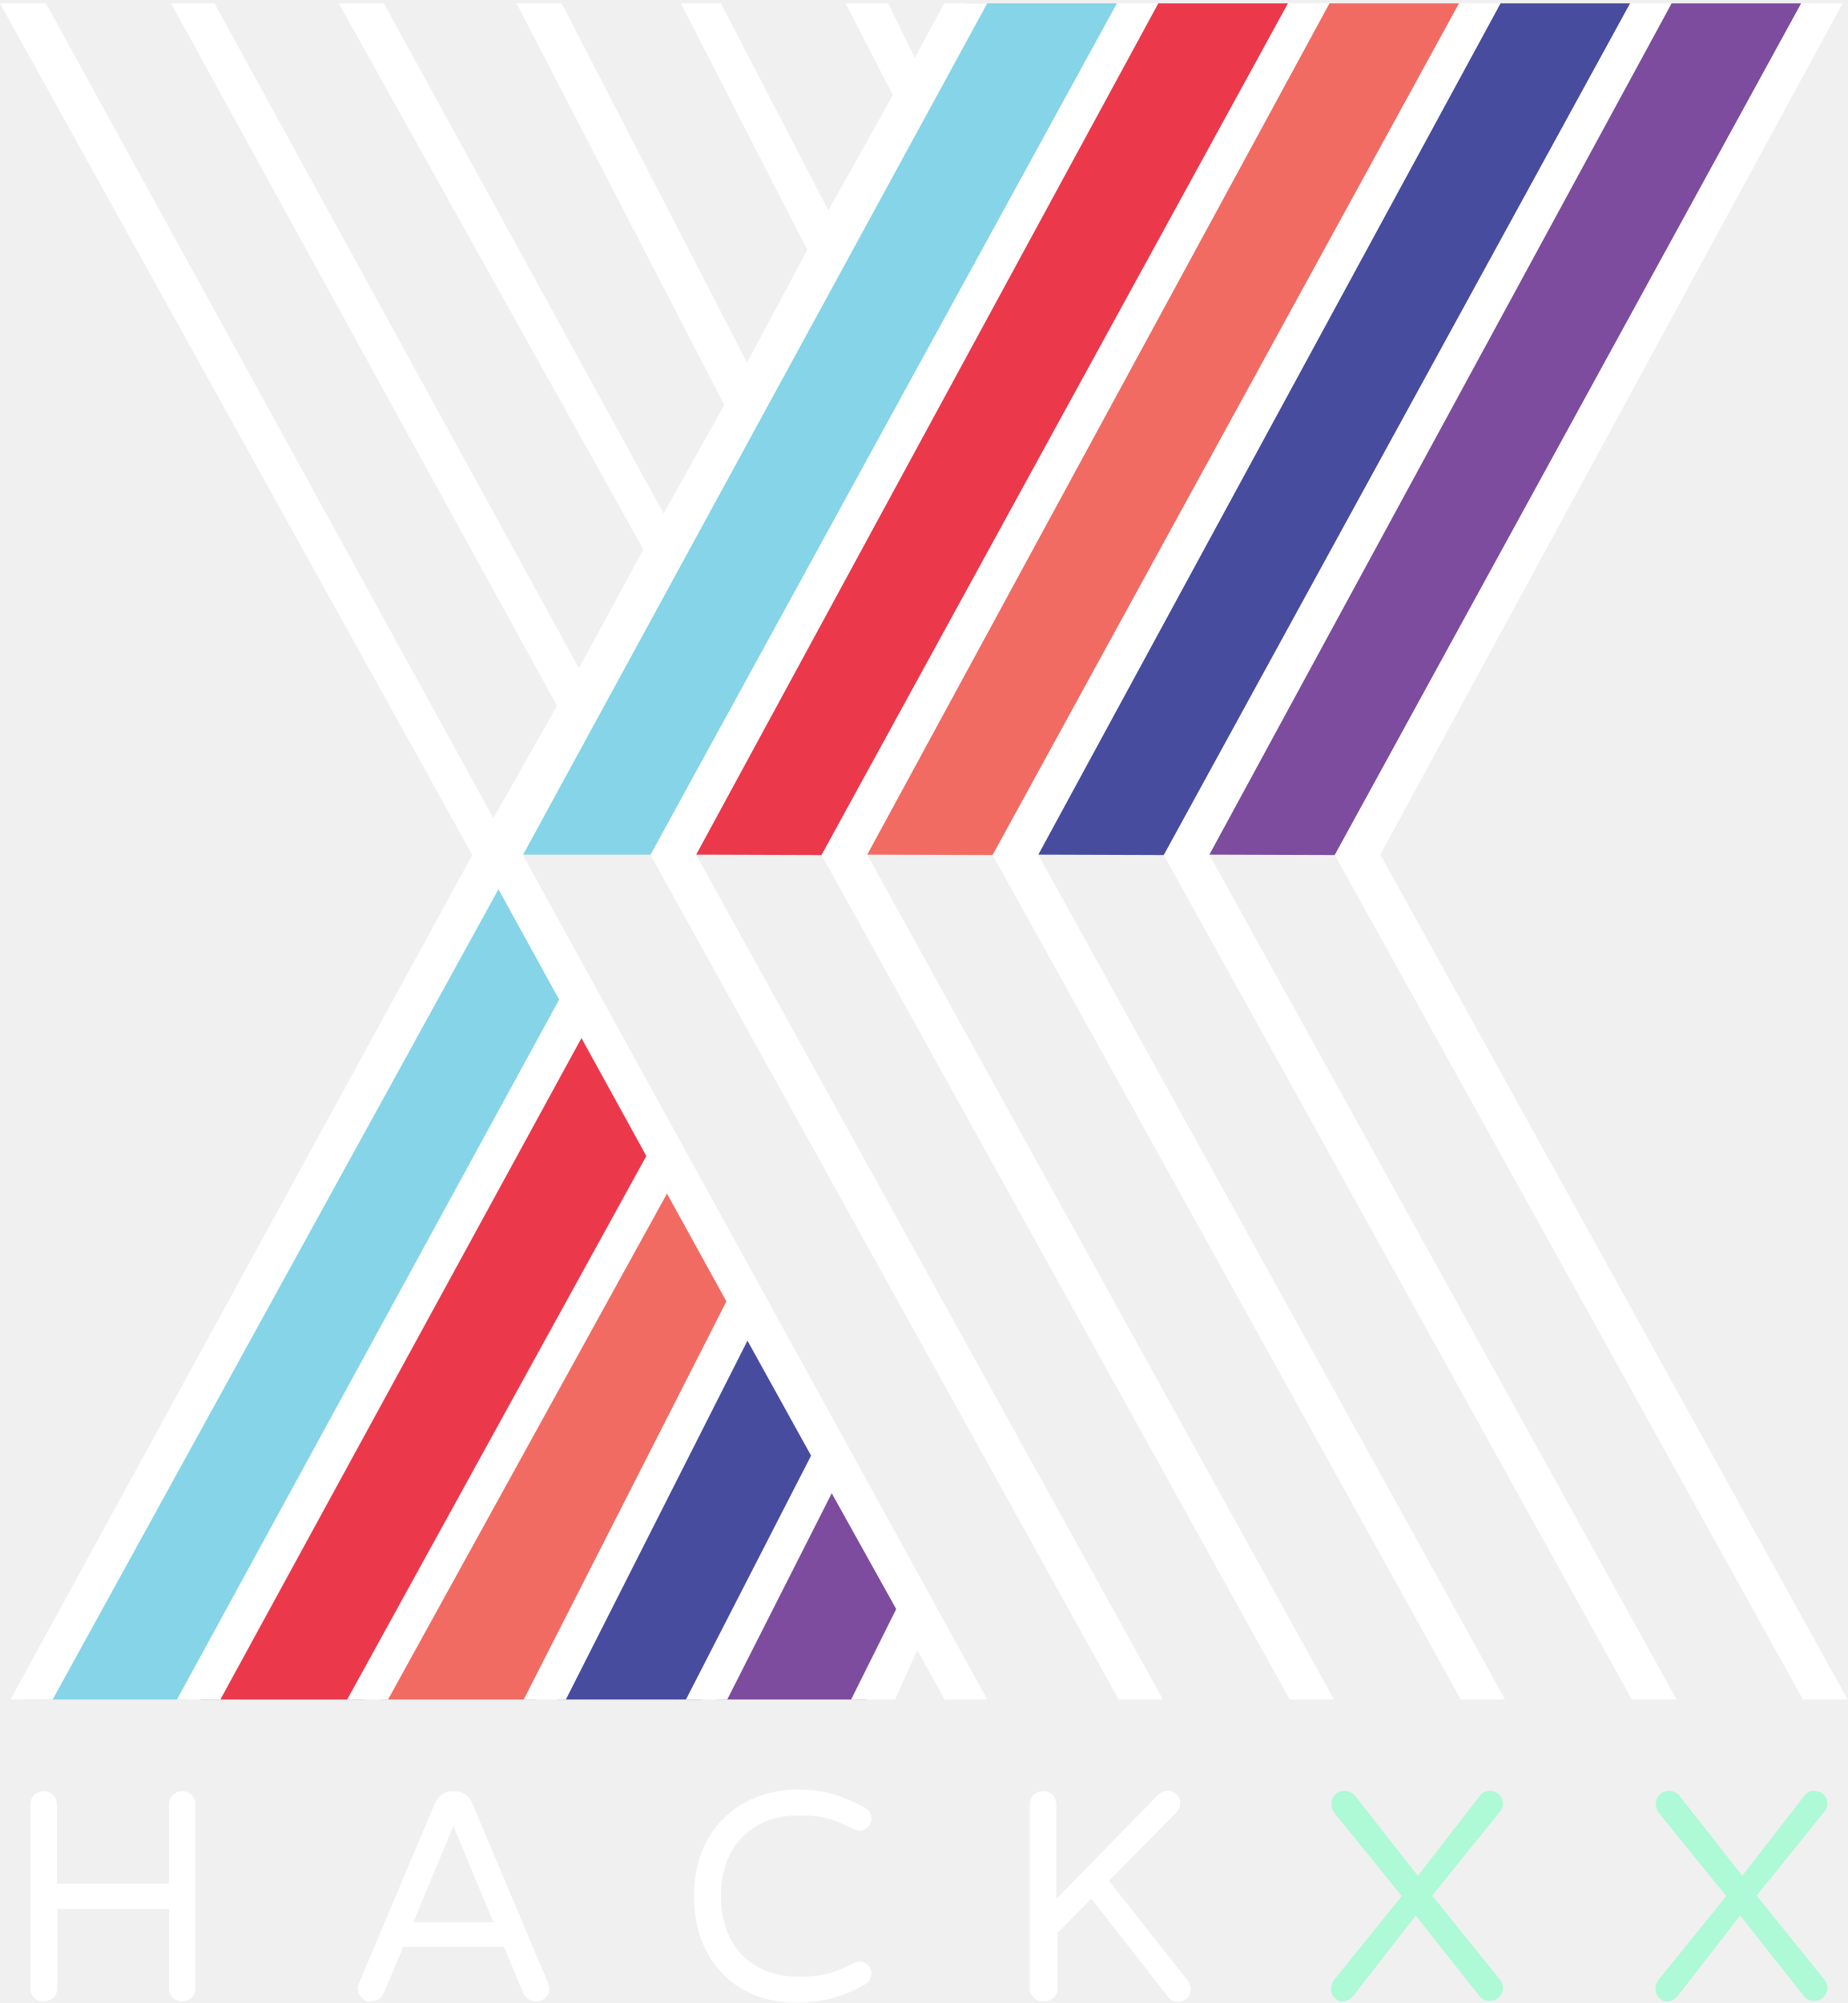
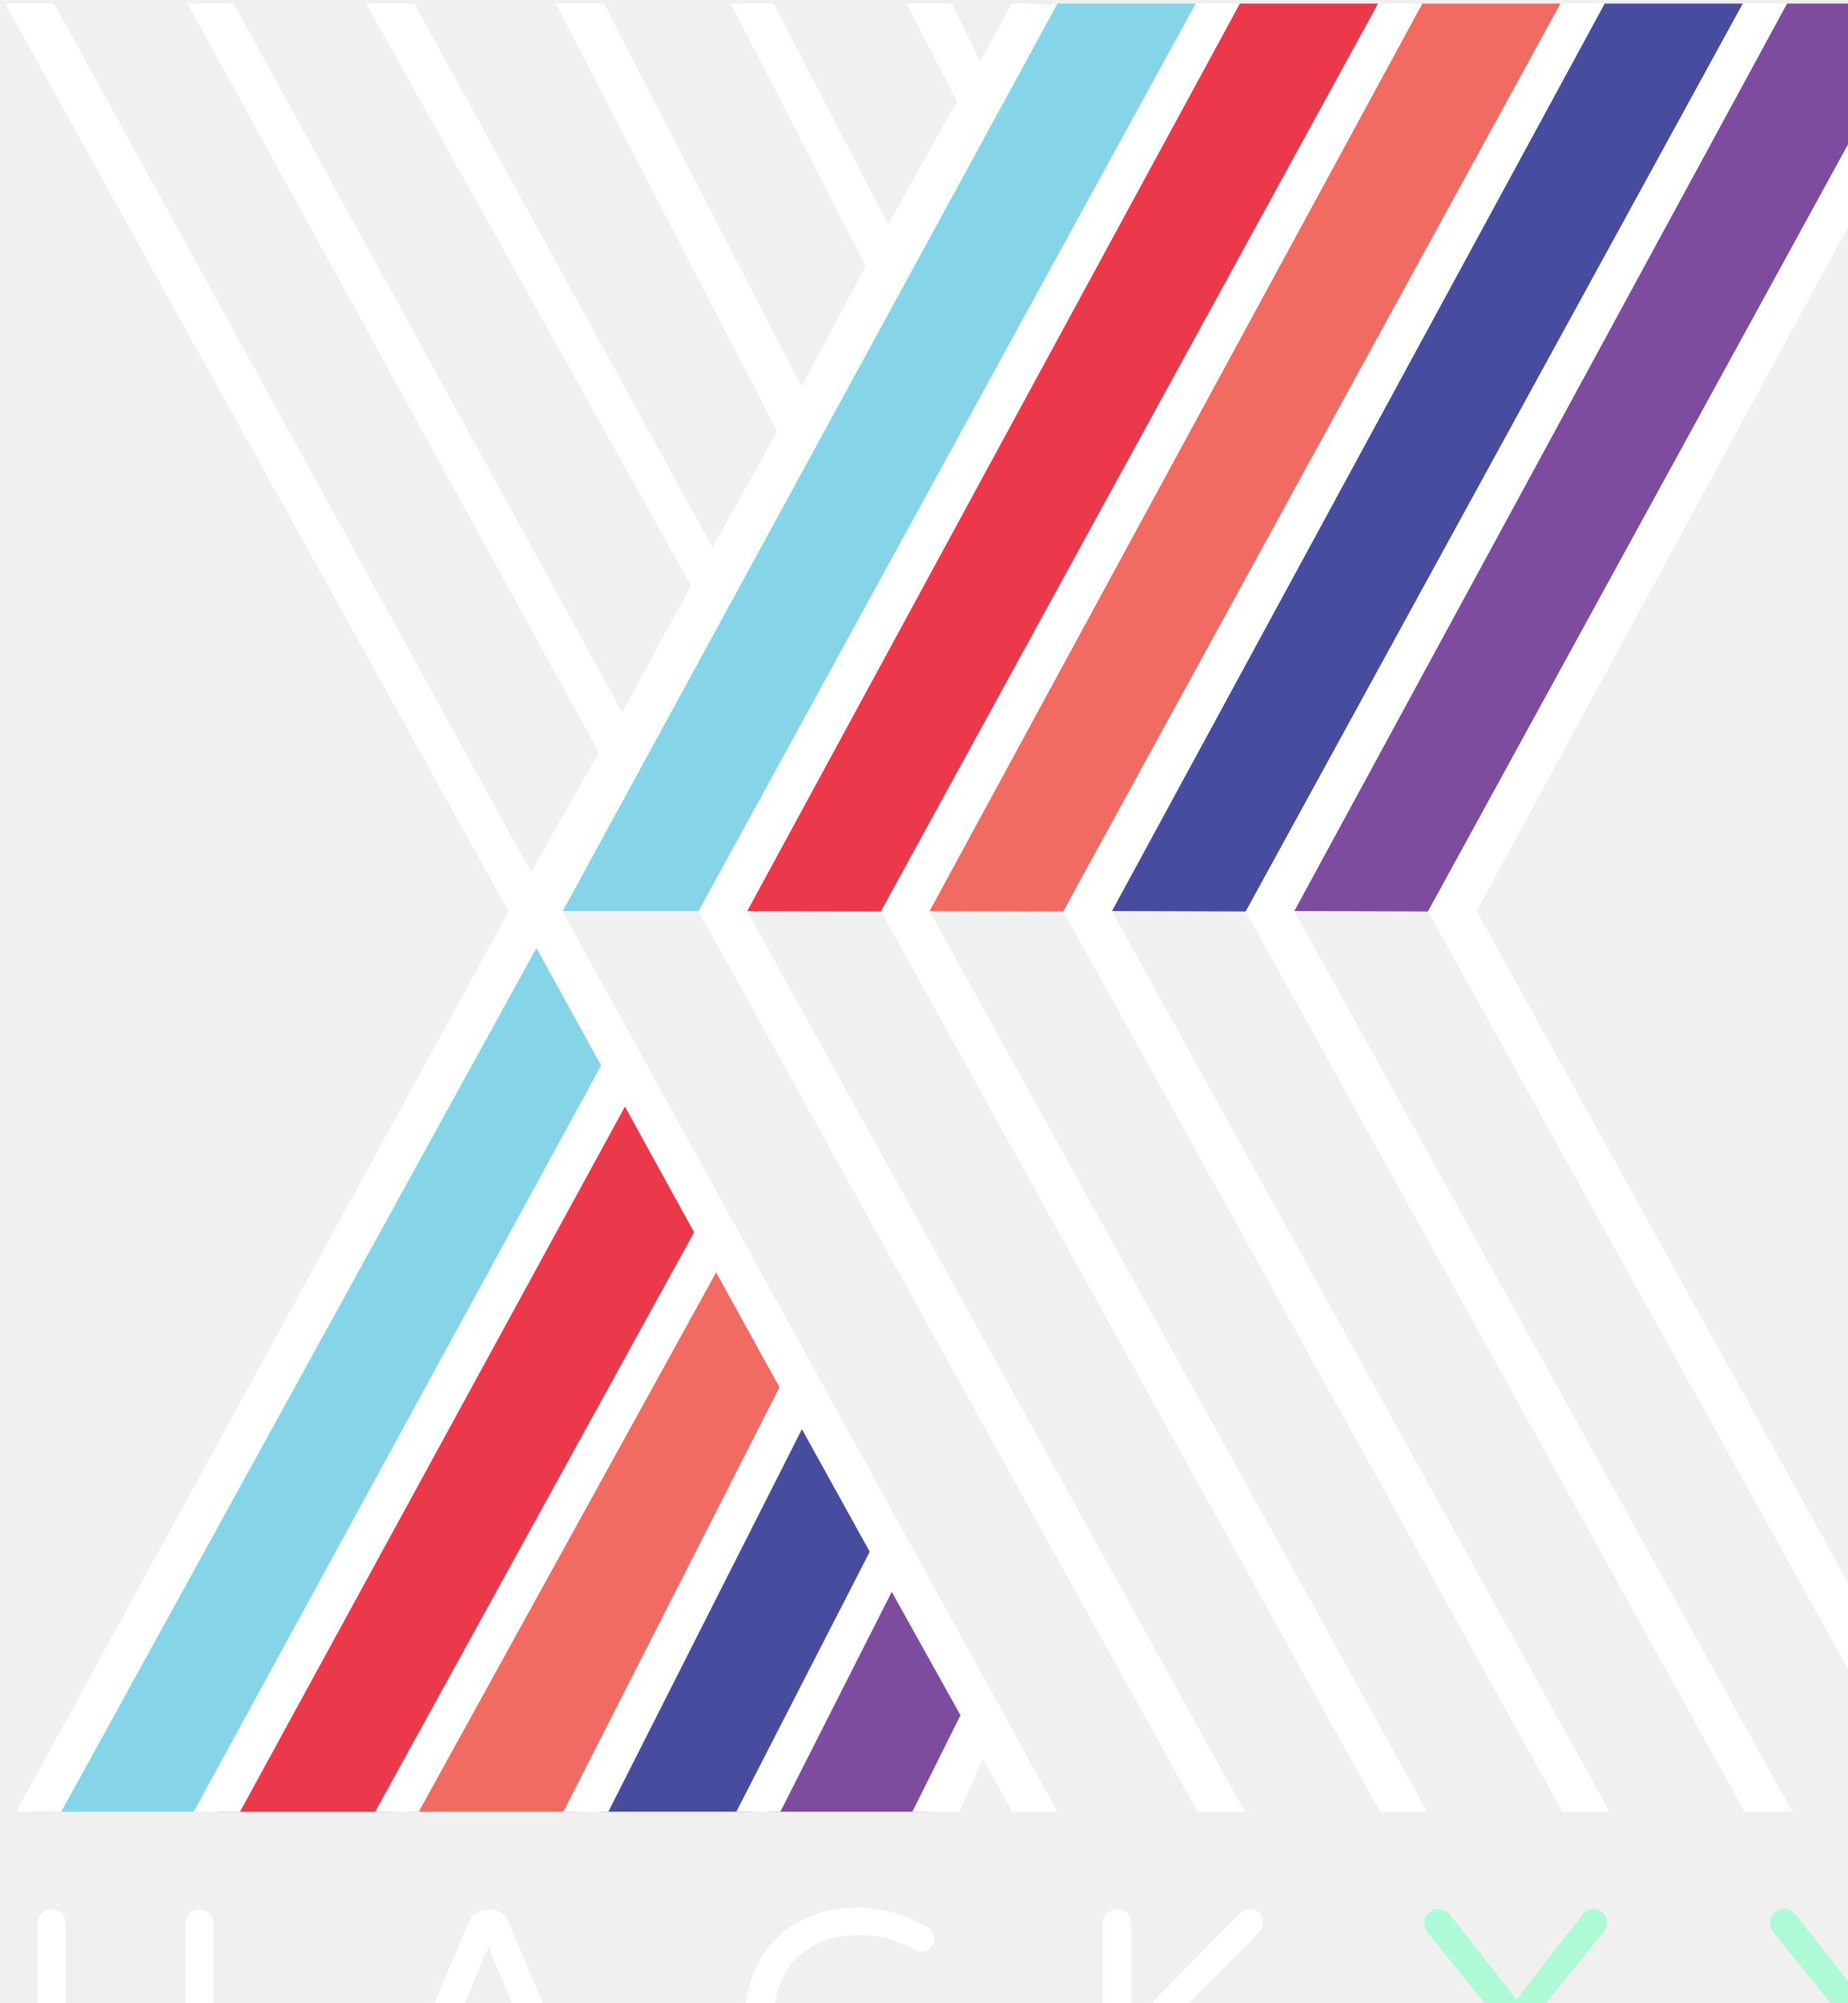
- <svg xmlns="http://www.w3.org/2000/svg" version="1.1" id="Layer_1" width="298" height="323" viewBox="0 0 298 323" fill="none" xml:space="preserve">
+ <svg xmlns="http://www.w3.org/2000/svg" version="1.1" id="Layer_1" width="298" height="323" viewBox="0 0 278 303" fill="none" xml:space="preserve">
  <g>
    <path d="M160.111 137.883L235.342 0.545H214.41L139.859 137.815L160.111 137.883Z" fill="#F16B62" />
    <path d="M187.77 137.883L262.933 0.545H242.001L167.45 137.815L187.77 137.883Z" fill="#474C9F" />
    <path d="M132.52 137.883L207.75 0.545H186.751L112.268 137.815L132.52 137.883Z" fill="#EC384B" />
    <path d="M104.929 137.815L180.159 0.545H155.762L79.852 137.815H104.929Z" fill="#85D4E7" />
    <path d="M215.294 137.883L290.524 0.545H269.593L195.042 137.815L215.294 137.883Z" fill="#7D4C9E" />
    <path d="M86.511 274.062L119.404 209.722L108.054 188.729L61.231 274.062H86.511Z" fill="#F16B62" />
    <path d="M113.22 274.062L132.52 236.507L120.492 214.288L89.978 274.062H113.22Z" fill="#474C9F" />
    <path d="M58.717 274.062L105.608 185.866L93.579 164.26L32.348 274.062H58.717Z" fill="#EC384B" />
    <path d="M30.038 274.062L91.473 159.898L78.289 139.451L3.874 274.062H30.038Z" fill="#85D4E7" />
    <path d="M139.86 274.063L146.248 258.863L134.967 236.985L115.53 274.063H139.86Z" fill="#7D4C9E" />
    <path d="M7.408 0.545H0L76.182 137.883L1.699 274.062H8.495L80.395 143.404L90.181 161.193L28.543 274.062H35.542L93.783 167.395L104.249 186.412L55.998 274.062H62.59L107.579 192.478L117.161 209.858L84.473 274.062H91.269L120.559 216.197L130.821 234.735L110.637 274.062H117.297L134.151 240.801L144.549 259.477L137.277 274.062H144.345L147.947 266.088L152.364 274.062H159.228L84.337 137.883L159.228 0.545H152.296L147.539 9.337L143.257 0.545H136.394L144.005 15.335L133.607 33.942L116.278 0.545H109.822L130.209 40.281L120.491 58.479L90.589 0.545H83.318L116.821 65.295L107.035 82.812L61.911 0.545H54.639L103.773 88.605L93.376 107.757L34.591 0.545H27.591L89.842 113.823L79.58 131.953L7.408 0.545Z" fill="white" />
    <path d="M104.928 137.883L180.159 0.545H186.819L112.268 137.815L187.566 274.062H180.431L104.928 137.883Z" fill="white" />
    <path d="M132.52 137.883L207.75 0.545H214.41L139.859 137.815L215.158 274.062H208.022L132.52 137.883Z" fill="white" />
    <path d="M160.111 137.883L235.342 0.545H242.001L167.451 137.815L242.749 274.062H235.613L160.111 137.883Z" fill="white" />
    <path d="M187.703 137.883L262.933 0.545H269.593L195.042 137.815L270.409 274.062H263.205L187.703 137.883Z" fill="white" />
    <path d="M215.293 137.883L290.524 0.545H297.184L222.633 137.815L298 274.062H290.796L215.293 137.883Z" fill="white" />
    <path d="M5.505 322.113C5.097 321.704 4.893 321.159 4.893 320.613V291.033C4.893 290.419 5.097 289.874 5.505 289.465C5.912 289.056 6.456 288.852 7 288.852C7.611 288.852 8.155 289.056 8.563 289.465C8.971 289.874 9.174 290.419 9.174 291.033V303.778H27.252V291.033C27.252 290.419 27.455 289.874 27.863 289.465C28.271 289.056 28.815 288.852 29.358 288.852C29.97 288.852 30.514 289.056 30.921 289.465C31.329 289.874 31.533 290.419 31.533 291.033V320.613C31.533 321.227 31.329 321.704 30.921 322.113C30.514 322.522 29.97 322.726 29.358 322.726C28.747 322.726 28.271 322.522 27.863 322.113C27.455 321.704 27.252 321.159 27.252 320.613V307.868H9.242V320.613C9.242 321.227 9.039 321.704 8.631 322.113C8.223 322.522 7.679 322.726 7.068 322.726C6.456 322.794 5.912 322.59 5.505 322.113Z" fill="white" />
    <path d="M58.309 322.114C57.901 321.705 57.697 321.16 57.697 320.614C57.697 320.342 57.765 320.069 57.969 319.66L70.133 290.829C70.405 290.284 70.745 289.807 71.221 289.398C71.697 289.057 72.24 288.853 72.92 288.853H73.395C74.075 288.853 74.619 289.057 75.094 289.398C75.57 289.739 75.91 290.216 76.182 290.829L88.347 319.66C88.482 320.069 88.618 320.342 88.618 320.614C88.618 321.228 88.415 321.705 88.007 322.114C87.599 322.523 87.123 322.727 86.444 322.727C85.968 322.727 85.56 322.591 85.22 322.387C84.881 322.114 84.609 321.841 84.405 321.432L81.279 313.935H65.037L61.91 321.432C61.707 321.841 61.435 322.182 61.095 322.387C60.755 322.659 60.347 322.727 59.872 322.727C59.192 322.795 58.716 322.591 58.309 322.114ZM66.668 309.982H79.58L73.124 294.442L66.668 309.982Z" fill="white" />
    <path d="M120.083 320.956C117.569 319.592 115.53 317.548 114.103 314.958C112.676 312.368 111.928 309.301 111.928 305.824C111.928 302.348 112.676 299.281 114.103 296.691C115.53 294.101 117.569 292.125 120.083 290.693C122.598 289.33 125.452 288.58 128.646 288.58C130.821 288.58 132.724 288.853 134.423 289.33C136.122 289.875 137.821 290.557 139.52 291.511C140.199 291.92 140.539 292.534 140.539 293.351C140.539 293.829 140.335 294.238 139.995 294.646C139.656 294.987 139.18 295.192 138.636 295.192C138.296 295.192 138.025 295.124 137.753 294.987C136.326 294.238 134.966 293.692 133.675 293.283C132.316 292.874 130.821 292.738 129.054 292.738C126.336 292.738 123.957 293.283 122.054 294.442C120.151 295.601 118.656 297.1 117.705 299.077C116.753 301.053 116.278 303.234 116.278 305.756C116.278 308.278 116.753 310.459 117.705 312.436C118.656 314.412 120.151 315.98 122.054 317.071C123.957 318.229 126.336 318.774 129.054 318.774C130.821 318.774 132.316 318.57 133.675 318.229C135.034 317.82 136.394 317.275 137.753 316.525C138.025 316.389 138.296 316.321 138.636 316.321C139.18 316.321 139.656 316.525 139.995 316.866C140.335 317.207 140.539 317.616 140.539 318.161C140.539 318.979 140.199 319.592 139.52 320.001C137.821 320.956 136.122 321.705 134.423 322.182C132.724 322.659 130.753 322.932 128.646 322.932C125.452 323 122.598 322.319 120.083 320.956Z" fill="white" />
    <path d="M166.703 322.114C166.296 321.705 166.092 321.16 166.092 320.615V291.034C166.092 290.421 166.296 289.875 166.703 289.466C167.111 289.058 167.655 288.853 168.199 288.853C168.81 288.853 169.354 289.058 169.762 289.466C170.169 289.875 170.373 290.421 170.373 291.034V306.233L186.683 289.535C187.159 289.057 187.703 288.785 188.314 288.785C188.858 288.785 189.334 288.989 189.742 289.33C190.149 289.671 190.353 290.148 190.353 290.693C190.353 291.307 190.149 291.852 189.81 292.193L178.868 303.303L191.509 319.32C191.848 319.797 192.052 320.206 192.052 320.683C192.052 321.228 191.916 321.773 191.509 322.182C191.101 322.591 190.557 322.796 190.013 322.796C189.266 322.796 188.722 322.523 188.314 321.91L176.014 306.165L170.577 311.686V320.615C170.577 321.228 170.373 321.705 169.965 322.114C169.558 322.523 169.014 322.728 168.402 322.728C167.655 322.796 167.111 322.591 166.703 322.114Z" fill="white" />
    <path d="M215.294 322.182C214.886 321.773 214.682 321.296 214.682 320.751C214.682 320.274 214.818 319.797 215.09 319.388L226.099 305.756L215.158 292.261C214.886 291.852 214.75 291.443 214.75 290.898C214.75 290.284 214.954 289.807 215.362 289.398C215.769 288.989 216.245 288.785 216.857 288.785C217.196 288.785 217.536 288.853 217.876 289.058C218.216 289.194 218.42 289.398 218.624 289.671L228.682 302.485L238.739 289.535C239.079 289.057 239.623 288.785 240.302 288.785C240.846 288.785 241.39 288.989 241.798 289.398C242.205 289.807 242.409 290.284 242.409 290.83C242.409 291.307 242.273 291.648 242.001 292.056L230.992 305.688L242.001 319.32C242.273 319.66 242.409 320.069 242.409 320.546C242.409 321.16 242.205 321.637 241.798 322.046C241.39 322.455 240.914 322.659 240.235 322.659C239.555 322.659 238.943 322.387 238.536 321.773L228.342 308.891L218.284 321.841C217.808 322.387 217.264 322.727 216.585 322.727C216.109 322.796 215.701 322.591 215.294 322.182Z" fill="#AEF9D6" />
    <path d="M267.623 322.182C267.215 321.773 267.011 321.296 267.011 320.751C267.011 320.274 267.147 319.797 267.419 319.388L278.428 305.756L267.487 292.261C267.215 291.852 267.079 291.443 267.079 290.898C267.079 290.284 267.283 289.807 267.691 289.398C268.098 288.989 268.574 288.785 269.186 288.785C269.526 288.785 269.865 288.853 270.205 289.058C270.545 289.194 270.749 289.398 270.953 289.671L281.011 302.485L291.069 289.535C291.408 289.057 291.952 288.785 292.632 288.785C293.175 288.785 293.719 288.989 294.127 289.398C294.535 289.807 294.738 290.284 294.738 290.83C294.738 291.307 294.603 291.648 294.331 292.056L283.321 305.688L294.331 319.32C294.603 319.66 294.738 320.069 294.738 320.546C294.738 321.16 294.535 321.637 294.127 322.046C293.719 322.455 293.243 322.659 292.564 322.659C291.884 322.659 291.273 322.387 290.865 321.773L280.671 308.891L270.613 321.841C270.137 322.387 269.594 322.727 268.914 322.727C268.506 322.796 268.03 322.591 267.623 322.182Z" fill="#AEF9D6" />
  </g>
</svg>
